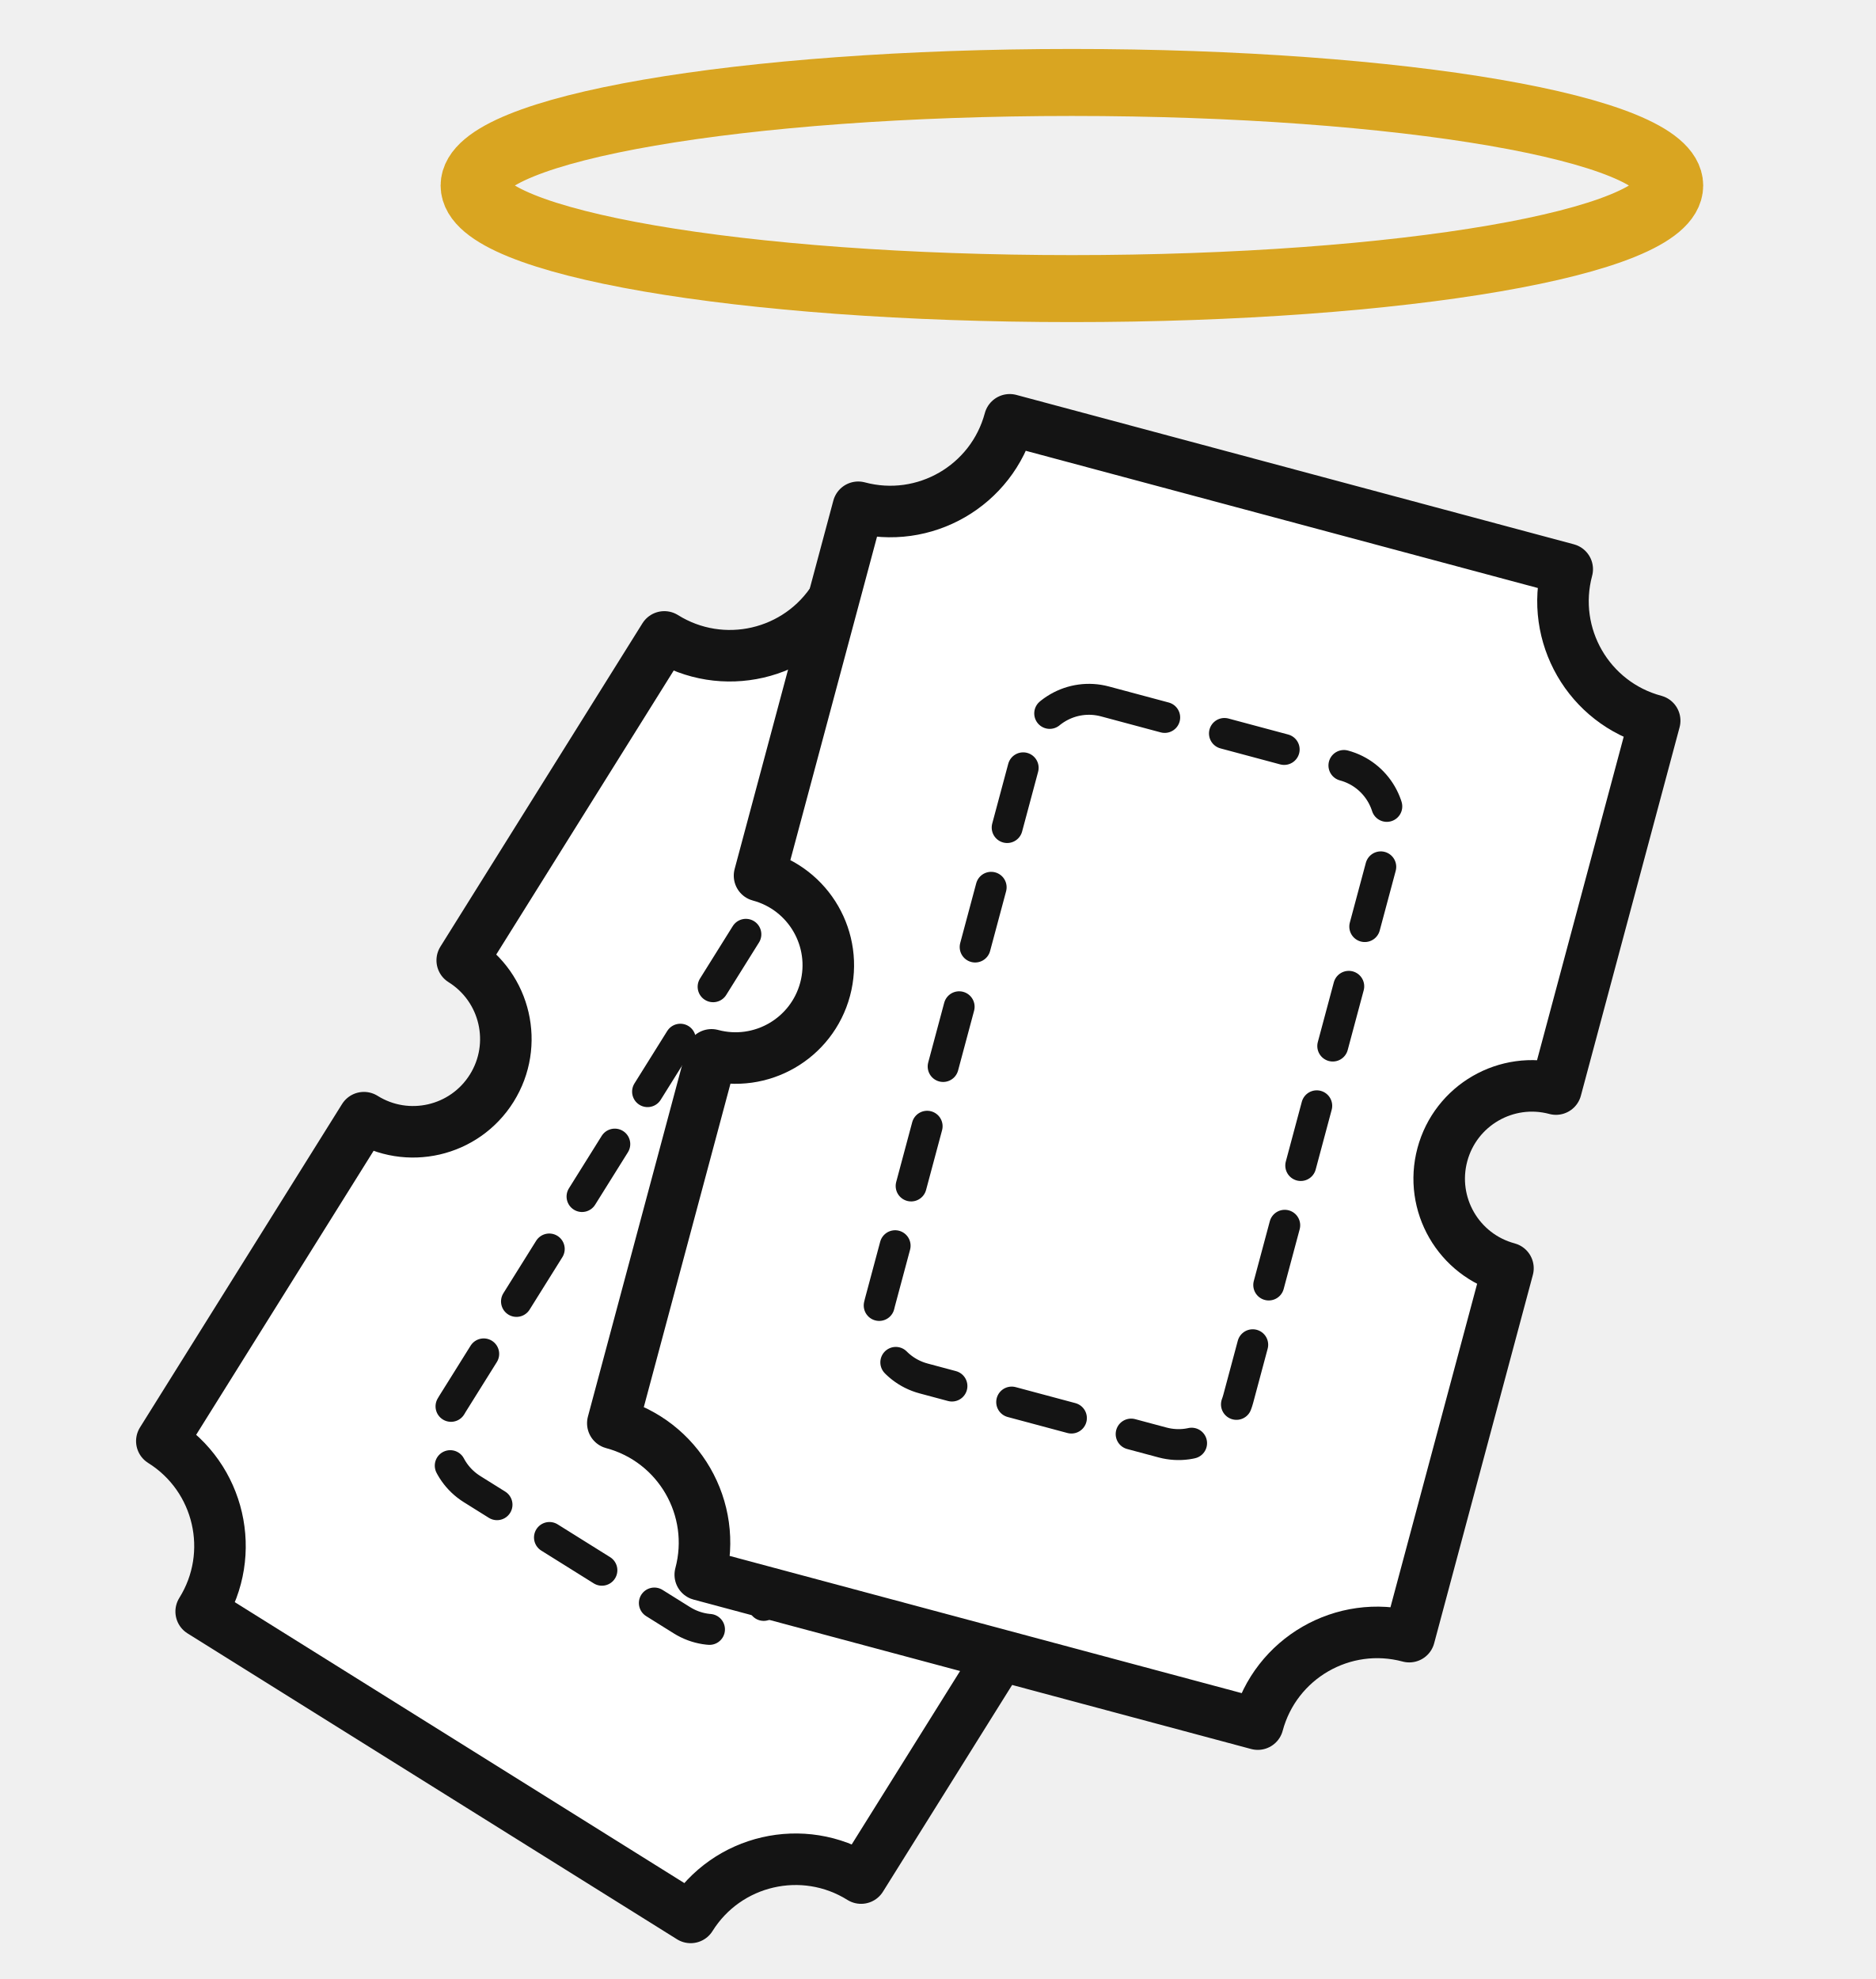
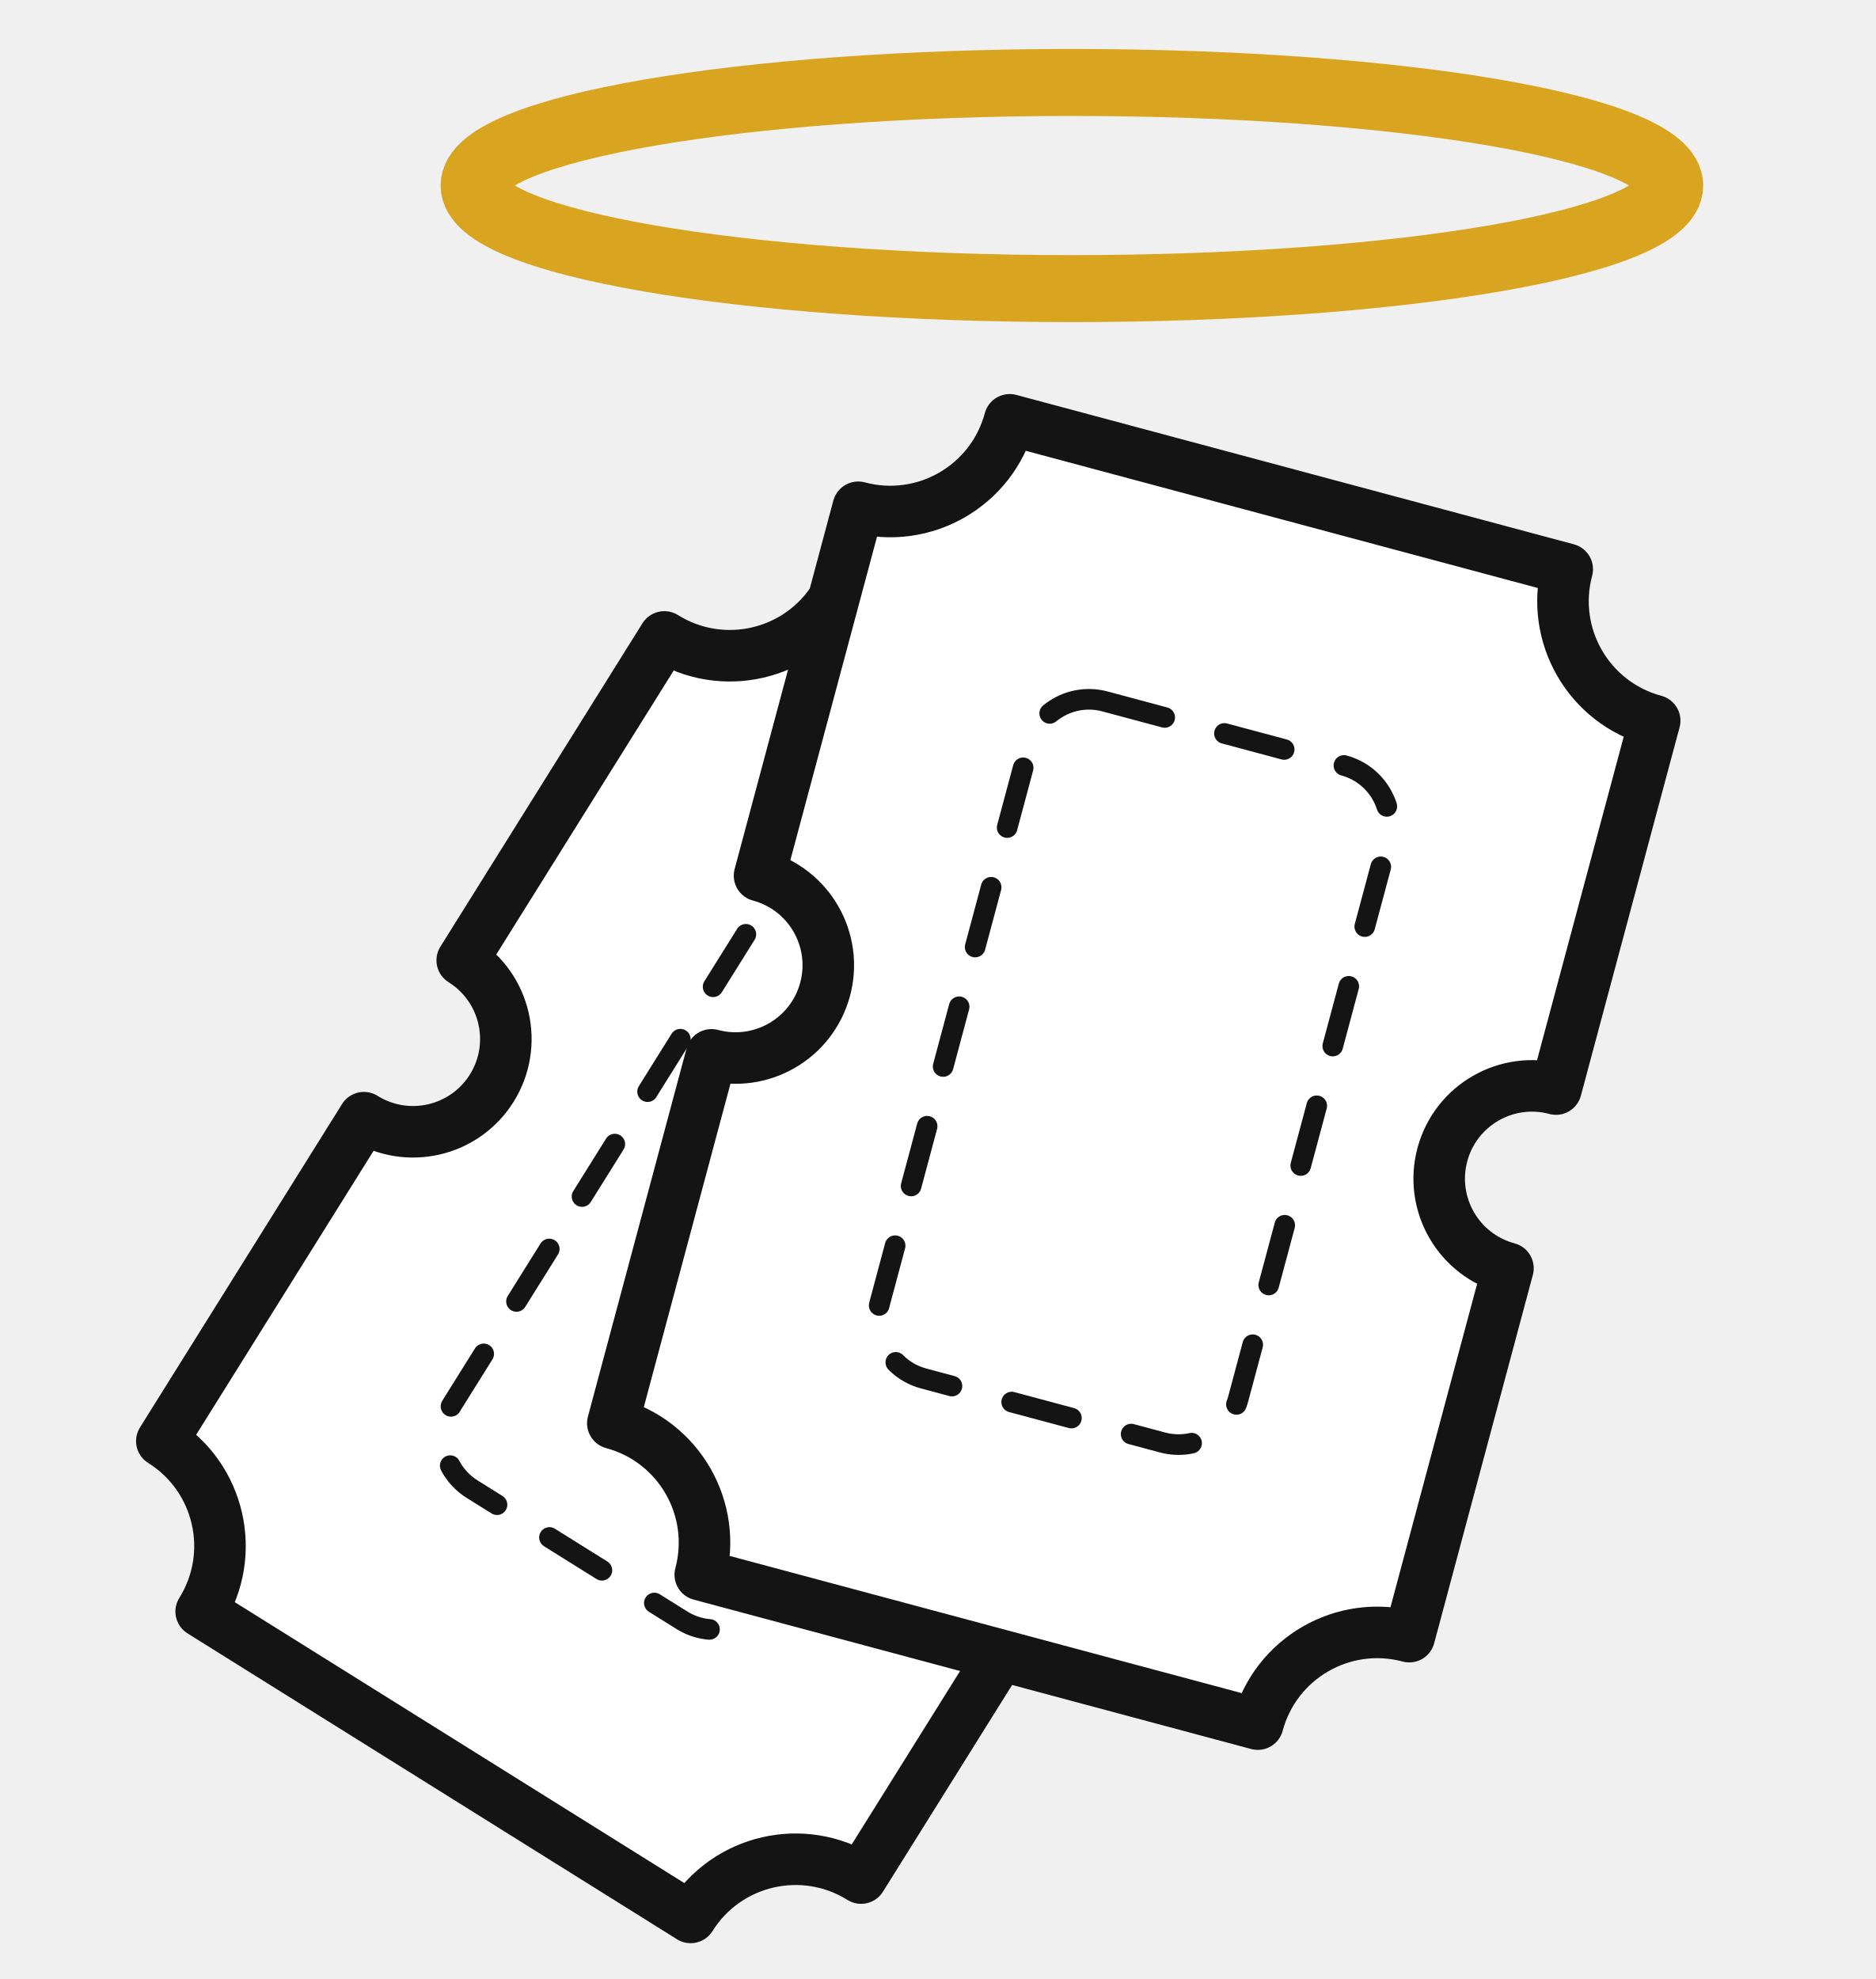
<svg xmlns="http://www.w3.org/2000/svg" viewBox="16 16 182 192" width="182" height="192">
  <defs>
    <g id="ct-tkt">
      <path d="M -28 -58 L 28 -58 A 12 12 0 0 0 40 -46 L 40 -9 A 9 9 0 0 0 40 9 L 40 46 A 12 12 0 0 0 28 58 L -28 58 A 12 12 0 0 0 -40 46 L -40 9 A 9 9 0 0 0 -40 -9 L -40 -46 A 12 12 0 0 0 -28 -58 Z" fill="#ffffff" stroke="#141414" stroke-width="5" stroke-linejoin="round" />
-       <rect x="-18" y="-34" width="36" height="68" rx="6" fill="none" stroke="#141414" stroke-width="3" stroke-dasharray="6 6" stroke-linecap="round" />
+       <rect x="-18" y="-34" width="36" height="68" rx="6" fill="none" stroke="#141414" stroke-width="2" stroke-dasharray="6 6" stroke-linecap="round" />
    </g>
  </defs>
  <ellipse cx="120" cy="34" rx="58" ry="10" fill="none" stroke="#D9A521" stroke-width="6.5" />
  <use href="#ct-tkt" transform="translate(90,138) rotate(32)" />
  <use href="#ct-tkt" transform="translate(126,120) rotate(15)" />
</svg>
